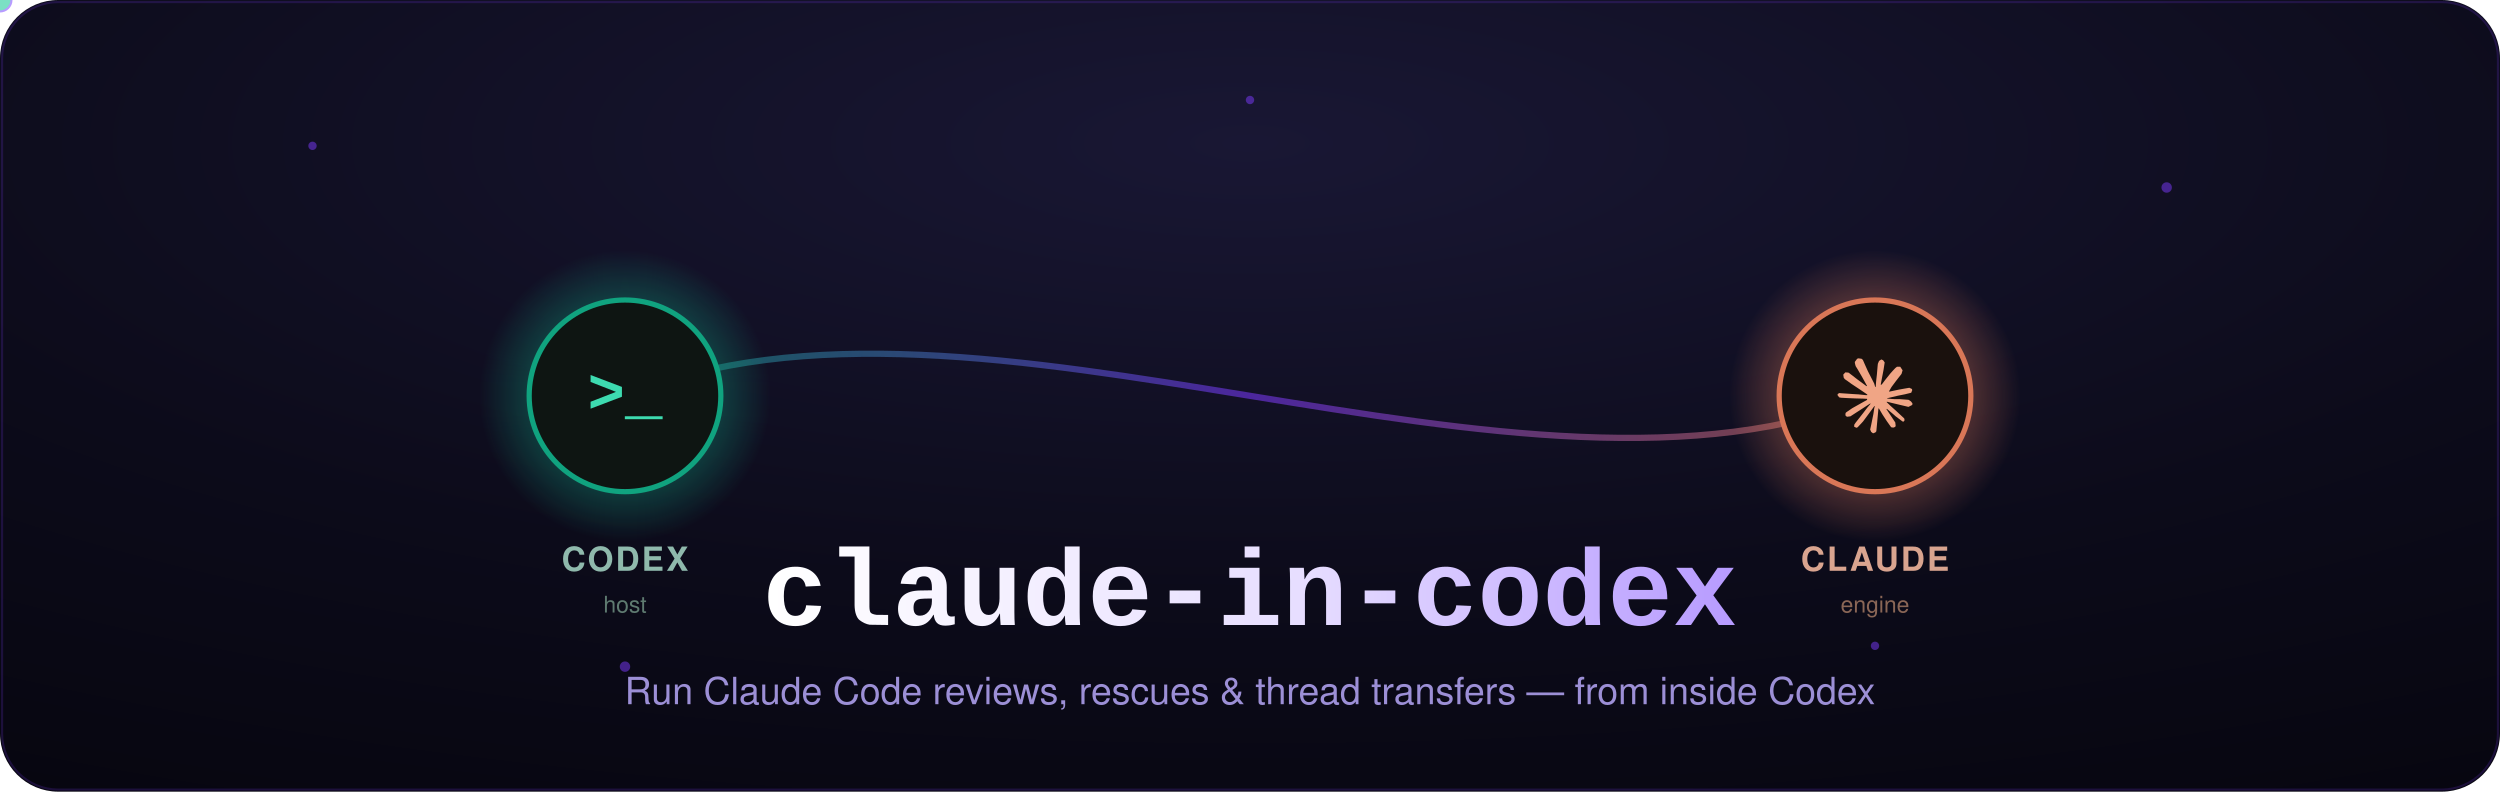
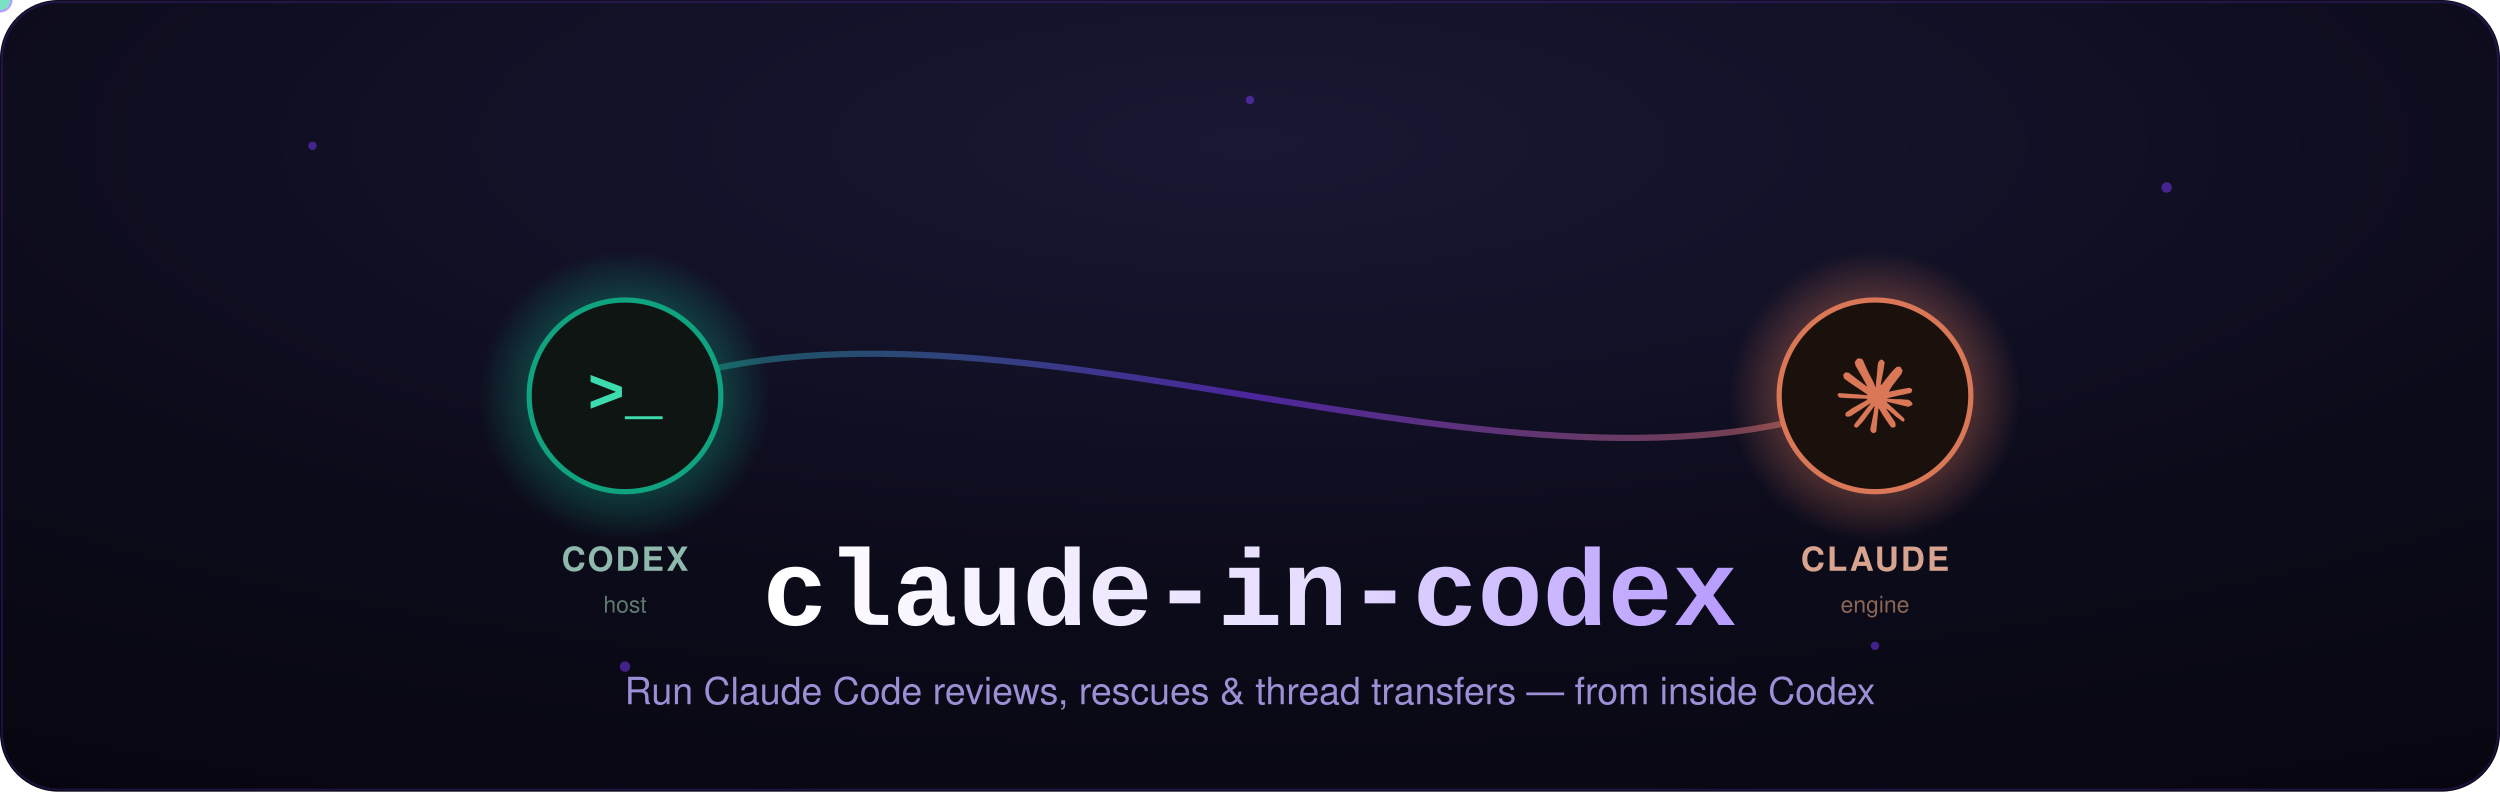
<svg xmlns="http://www.w3.org/2000/svg" width="1200" height="380" viewBox="0 0 1200 380" role="img" aria-label="claude-in-codex — run Claude Code from inside Codex">
  <defs>
    <radialGradient id="bg" cx="50%" cy="18%" r="95%">
      <stop offset="0%" stop-color="#191734" />
      <stop offset="60%" stop-color="#0C0B1A" />
      <stop offset="100%" stop-color="#070610" />
    </radialGradient>
    <linearGradient id="wire" x1="0" y1="0" x2="1" y2="0">
      <stop offset="0%" stop-color="#10A37F" />
      <stop offset="50%" stop-color="#7B39FE" />
      <stop offset="100%" stop-color="#D97757" />
    </linearGradient>
    <linearGradient id="title" x1="0" y1="0" x2="1" y2="0">
      <stop offset="0%" stop-color="#FFFFFF" />
      <stop offset="55%" stop-color="#E7DEFF" />
      <stop offset="100%" stop-color="#B79BFF" />
    </linearGradient>
    <radialGradient id="codexGlow" cx="50%" cy="50%" r="50%">
      <stop offset="0%" stop-color="#10A37F" stop-opacity=".9" />
      <stop offset="100%" stop-color="#10A37F" stop-opacity="0" />
    </radialGradient>
    <radialGradient id="claudeGlow" cx="50%" cy="50%" r="50%">
      <stop offset="0%" stop-color="#D97757" stop-opacity=".9" />
      <stop offset="100%" stop-color="#D97757" stop-opacity="0" />
    </radialGradient>
    <filter id="soft" x="-60%" y="-60%" width="220%" height="220%">
      <feGaussianBlur stdDeviation="6" />
    </filter>
    <style>
      .mono { font-family: "SFMono-Regular", "JetBrains Mono", Consolas, "Liberation Mono", monospace; }
      .sans { font-family: "Segoe UI", Helvetica, Arial, sans-serif; }
      @keyframes breathe { 0%,100% { opacity:.35 } 50% { opacity:.9 } }
      @keyframes float { 0%,100% { transform: translateY(0) } 50% { transform: translateY(-10px) } }
      .halo { animation: breathe 4s ease-in-out infinite; }
      .drift { animation: float 6s ease-in-out infinite; }
    </style>
  </defs>
  <rect width="1200" height="380" rx="28" fill="url(#bg)" />
  <rect x="1" y="1" width="1198" height="378" rx="27" fill="none" stroke="#7B39FE" stroke-opacity=".18" />
  <g fill="#7B39FE" opacity=".5">
    <circle class="drift" cx="150" cy="70" r="2" style="animation-delay:0s" />
    <circle class="drift" cx="1040" cy="90" r="2.5" style="animation-delay:1.5s" />
    <circle class="drift" cx="600" cy="48" r="2" style="animation-delay:2.4s" />
    <circle class="drift" cx="300" cy="320" r="2.5" style="animation-delay:.8s" />
    <circle class="drift" cx="900" cy="310" r="2" style="animation-delay:3s" />
  </g>
  <path id="link" d="M 300 190 C 470 120, 730 260, 900 190" fill="none" stroke="url(#wire)" stroke-width="3" stroke-opacity=".55" stroke-linecap="round" />
  <circle r="6" fill="#B79BFF">
    <animateMotion dur="2.6s" repeatCount="indefinite" rotate="auto" keyPoints="0;1" keyTimes="0;1" calcMode="spline" keySplines="0.4 0 0.2 1">
      <mpath href="#link" />
    </animateMotion>
    <animate attributeName="opacity" values="0;1;1;0" keyTimes="0;0.1;0.9;1" dur="2.6s" repeatCount="indefinite" />
  </circle>
  <circle r="5" fill="#7BE0C4">
    <animateMotion dur="2.6s" begin="1.3s" repeatCount="indefinite" rotate="auto" keyPoints="1;0" keyTimes="0;1" calcMode="spline" keySplines="0.4 0 0.2 1">
      <mpath href="#link" />
    </animateMotion>
    <animate attributeName="opacity" values="0;1;1;0" keyTimes="0;0.1;0.9;1" dur="2.6s" begin="1.3s" repeatCount="indefinite" />
  </circle>
  <g transform="translate(300 190)">
    <circle class="halo" r="70" fill="url(#codexGlow)" />
    <circle r="46" fill="#0E1512" stroke="#10A37F" stroke-width="2.5" />
    <text x="0" y="8" text-anchor="middle" class="mono" font-size="30" fill="#3DDBB0" font-weight="700">&gt;_</text>
    <text x="0" y="84" text-anchor="middle" class="sans" font-size="16" fill="#8FB9AC" font-weight="600" letter-spacing="1">CODEX</text>
    <text x="0" y="104" text-anchor="middle" class="sans" font-size="11" fill="#5E7A70">host</text>
  </g>
  <g transform="translate(900 190)">
    <circle class="halo" r="70" fill="url(#claudeGlow)" style="animation-delay:2s" />
    <circle r="46" fill="#1A110D" stroke="#D97757" stroke-width="2.5" />
-     <g transform="translate(-18 -18) scale(1.5)" fill="#F0A585">
+     <g transform="translate(-18 -18) scale(1.5)" fill="#D97757">
      <path d="m4.714 15.956 4.717-2.647.079-.231-.079-.128h-.231l-.789-.049-2.696-.073-2.337-.097-2.265-.121-.571-.121-.534-.704.055-.352.48-.322.686.061 1.518.103 2.277.158 1.651.097 2.447.255h.389l.055-.158-.134-.097-.103-.097L6.973 9.836l-2.55-1.688-1.336-.971-.723-.492-.364-.461-.158-1.008.656-.723.88.061.225.061.892.686 1.906 1.475 2.489 1.834.364.303.146-.103.018-.073-.164-.273-1.354-2.447-1.445-2.489-.643-1.032-.17-.619c-.061-.255-.103-.467-.103-.729L6.287.134 6.7 0l.996.134.419.364.619 1.415 1.002 2.228 1.554 3.03.455.898.243.832.091.255h.158v-.146l.128-1.706.237-2.095.231-2.696.079-.759.376-.911.747-.492.583.279.48.686-.067.443-.285 1.852-.559 2.902-.364 1.943h.212l.243-.243.984-1.305 1.651-2.064.729-.82.85-.905.546-.431h1.032l.759 1.129-.34 1.166-1.062 1.348-.88 1.141-1.263 1.7-.789 1.36.073.109.188-.018 2.853-.607 1.542-.279 1.84-.316.832.389.091.395-.328.807-1.967.486-2.307.461-3.436.814-.043.03.049.061 1.548.146.662.036h1.621l3.018.225.789.522.474.638-.079.486-1.214.619-1.639-.389-3.825-.911-1.311-.328h-.182v.109l1.093 1.069 2.003 1.809 2.507 2.331.128.577-.322.455-.34-.049-2.204-1.657-.85-.747-1.925-1.621h-.128v.17l.443.65 2.344 3.521.121 1.081-.17.352-.607.212-.668-.121-1.372-1.925L14.38 17.959l-1.141-1.943-.14.079-.674 7.255-.316.37-.729.279-.607-.461-.322-.747.322-1.475.389-1.925.316-1.53.285-1.9.17-.631-.012-.043-.14.018-1.433 1.967-2.18 2.945-1.724 1.846-.413.164-.716-.37.067-.662.401-.589 2.386-3.036 1.439-1.882.929-1.087-.006-.158h-.055l-6.338 4.116-1.129.146-.486-.455.061-.747.231-.243 1.906-1.311Z" />
    </g>
    <text x="0" y="84" text-anchor="middle" class="sans" font-size="16" fill="#D9A48F" font-weight="600" letter-spacing="1">CLAUDE</text>
    <text x="0" y="104" text-anchor="middle" class="sans" font-size="11" fill="#8A6656">engine</text>
  </g>
  <text x="600" y="300" text-anchor="middle" class="mono" font-size="52" font-weight="800" fill="url(#title)">claude-in-codex</text>
  <text x="600" y="338" text-anchor="middle" class="sans" font-size="18" fill="#9C8FD6">Run Claude Code reviews, rescues &amp; thread transfers — from inside Codex</text>
</svg>
